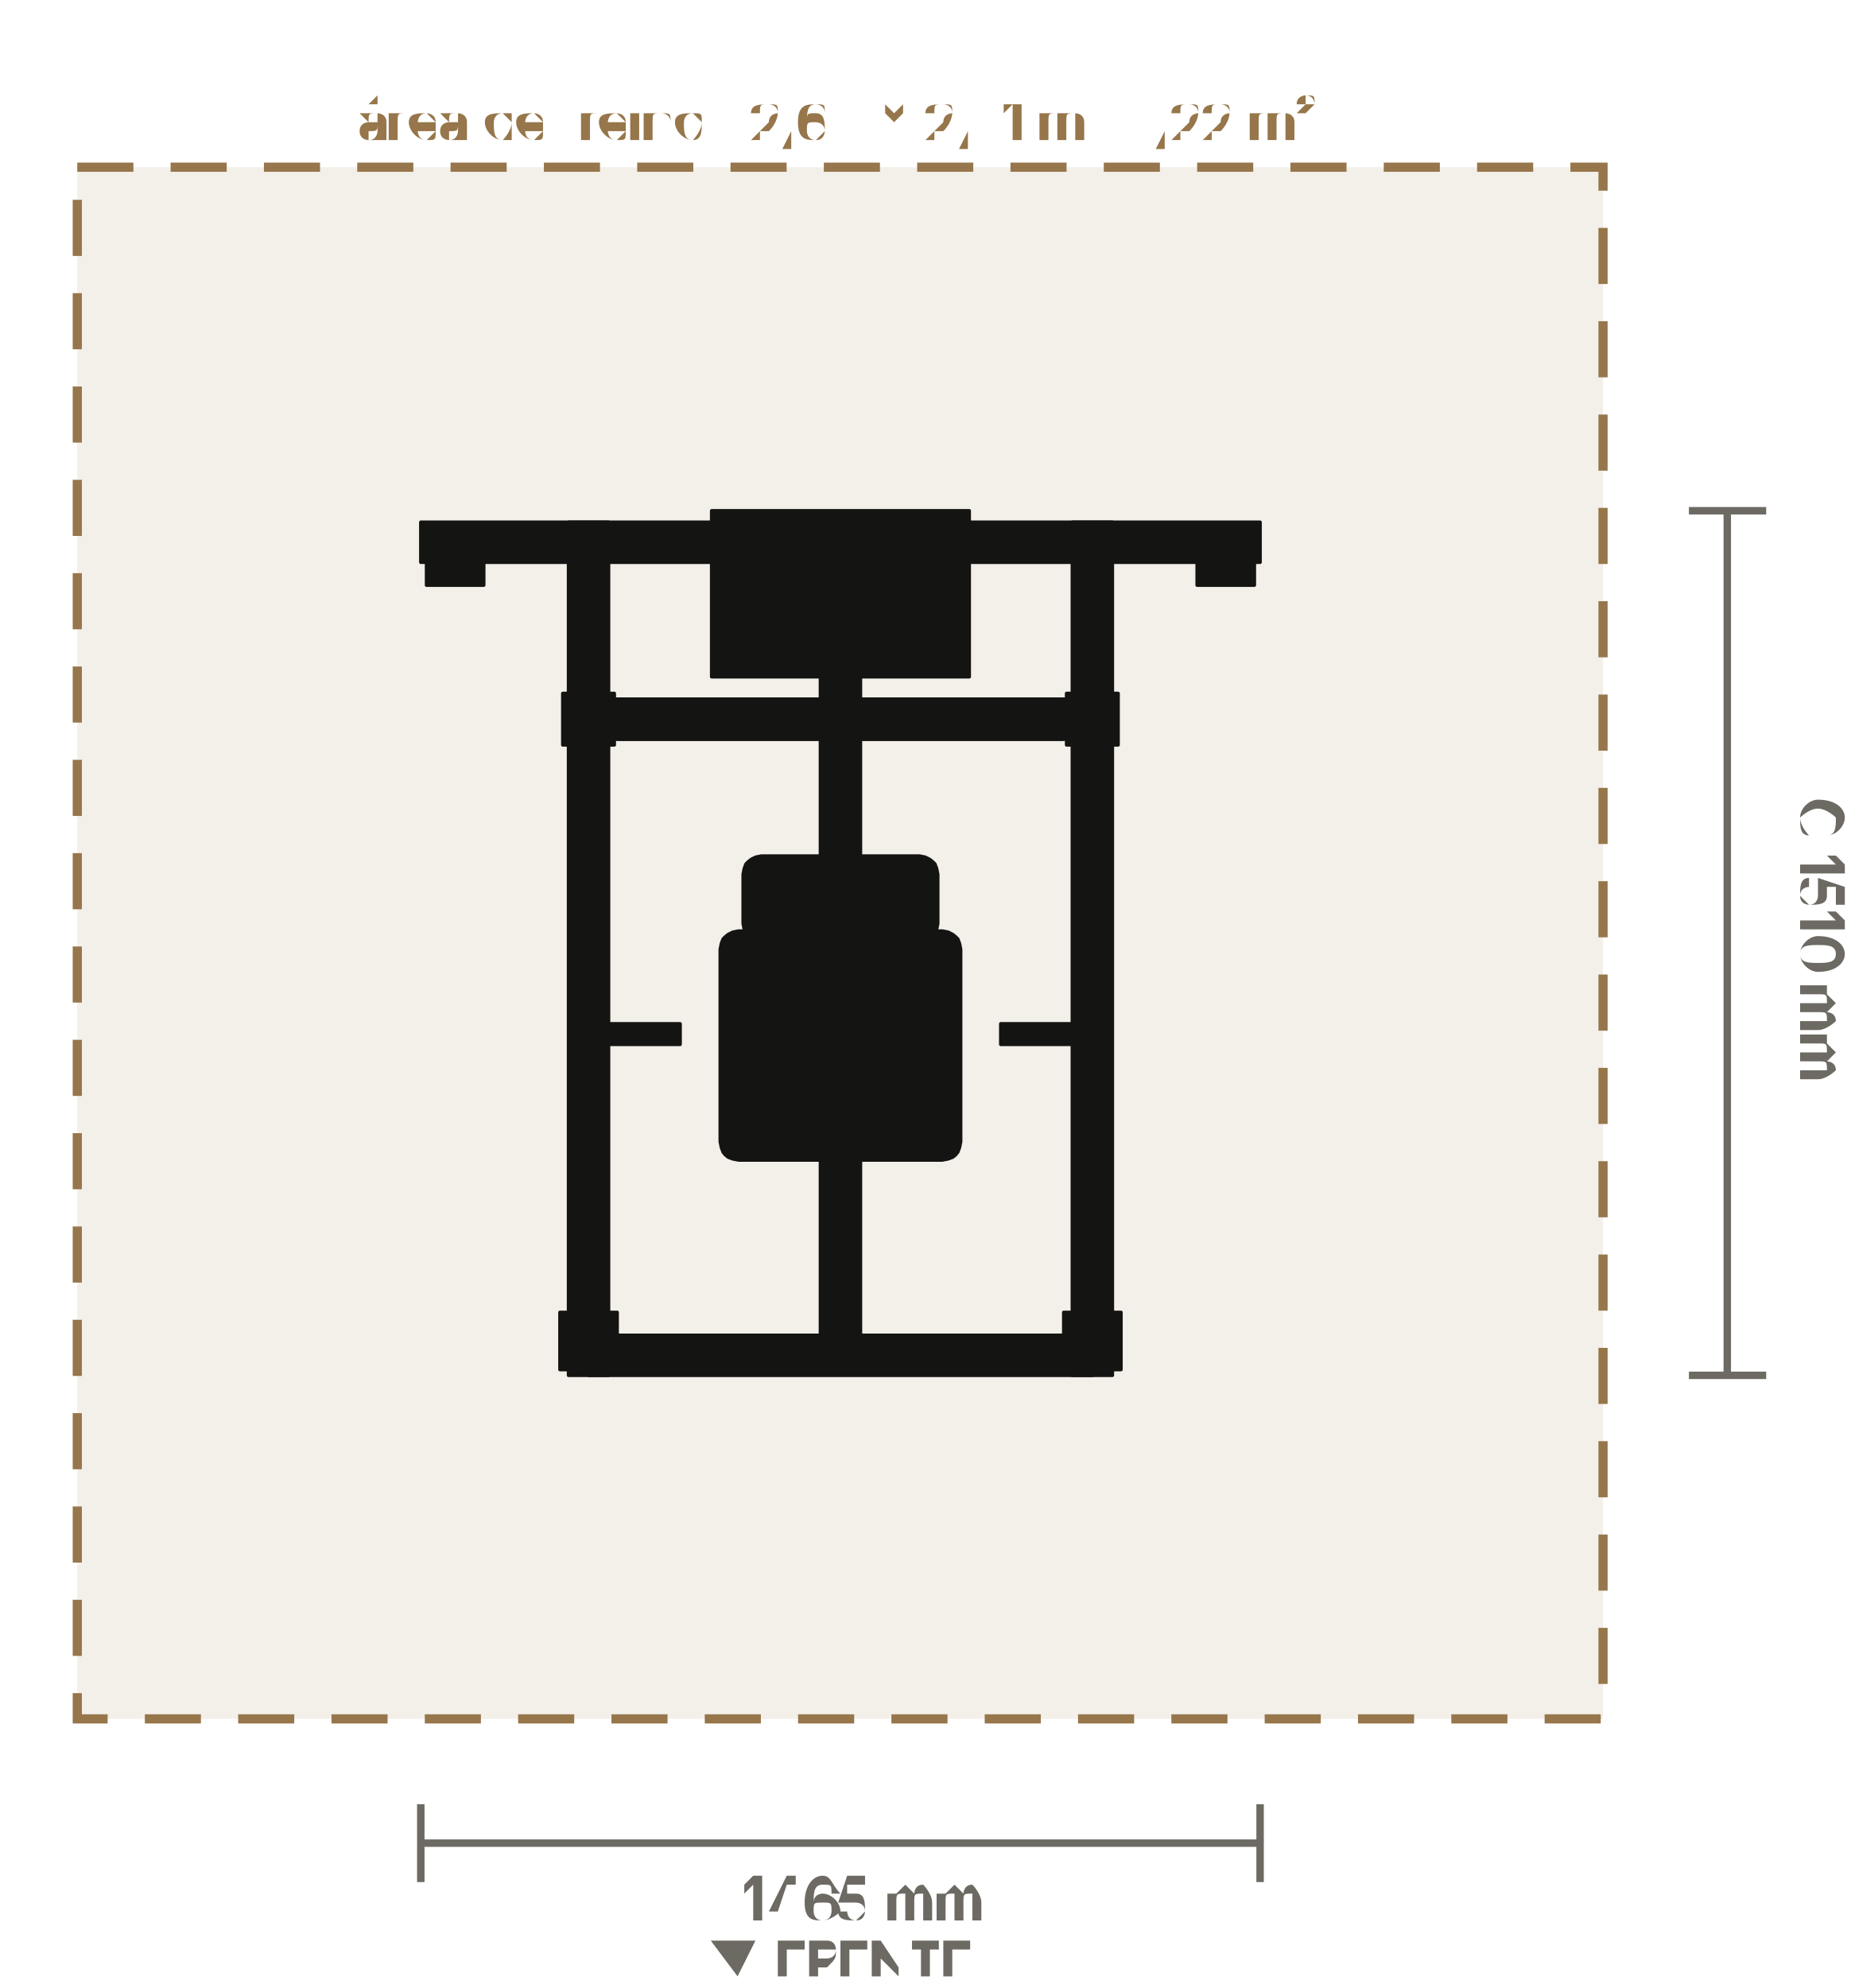
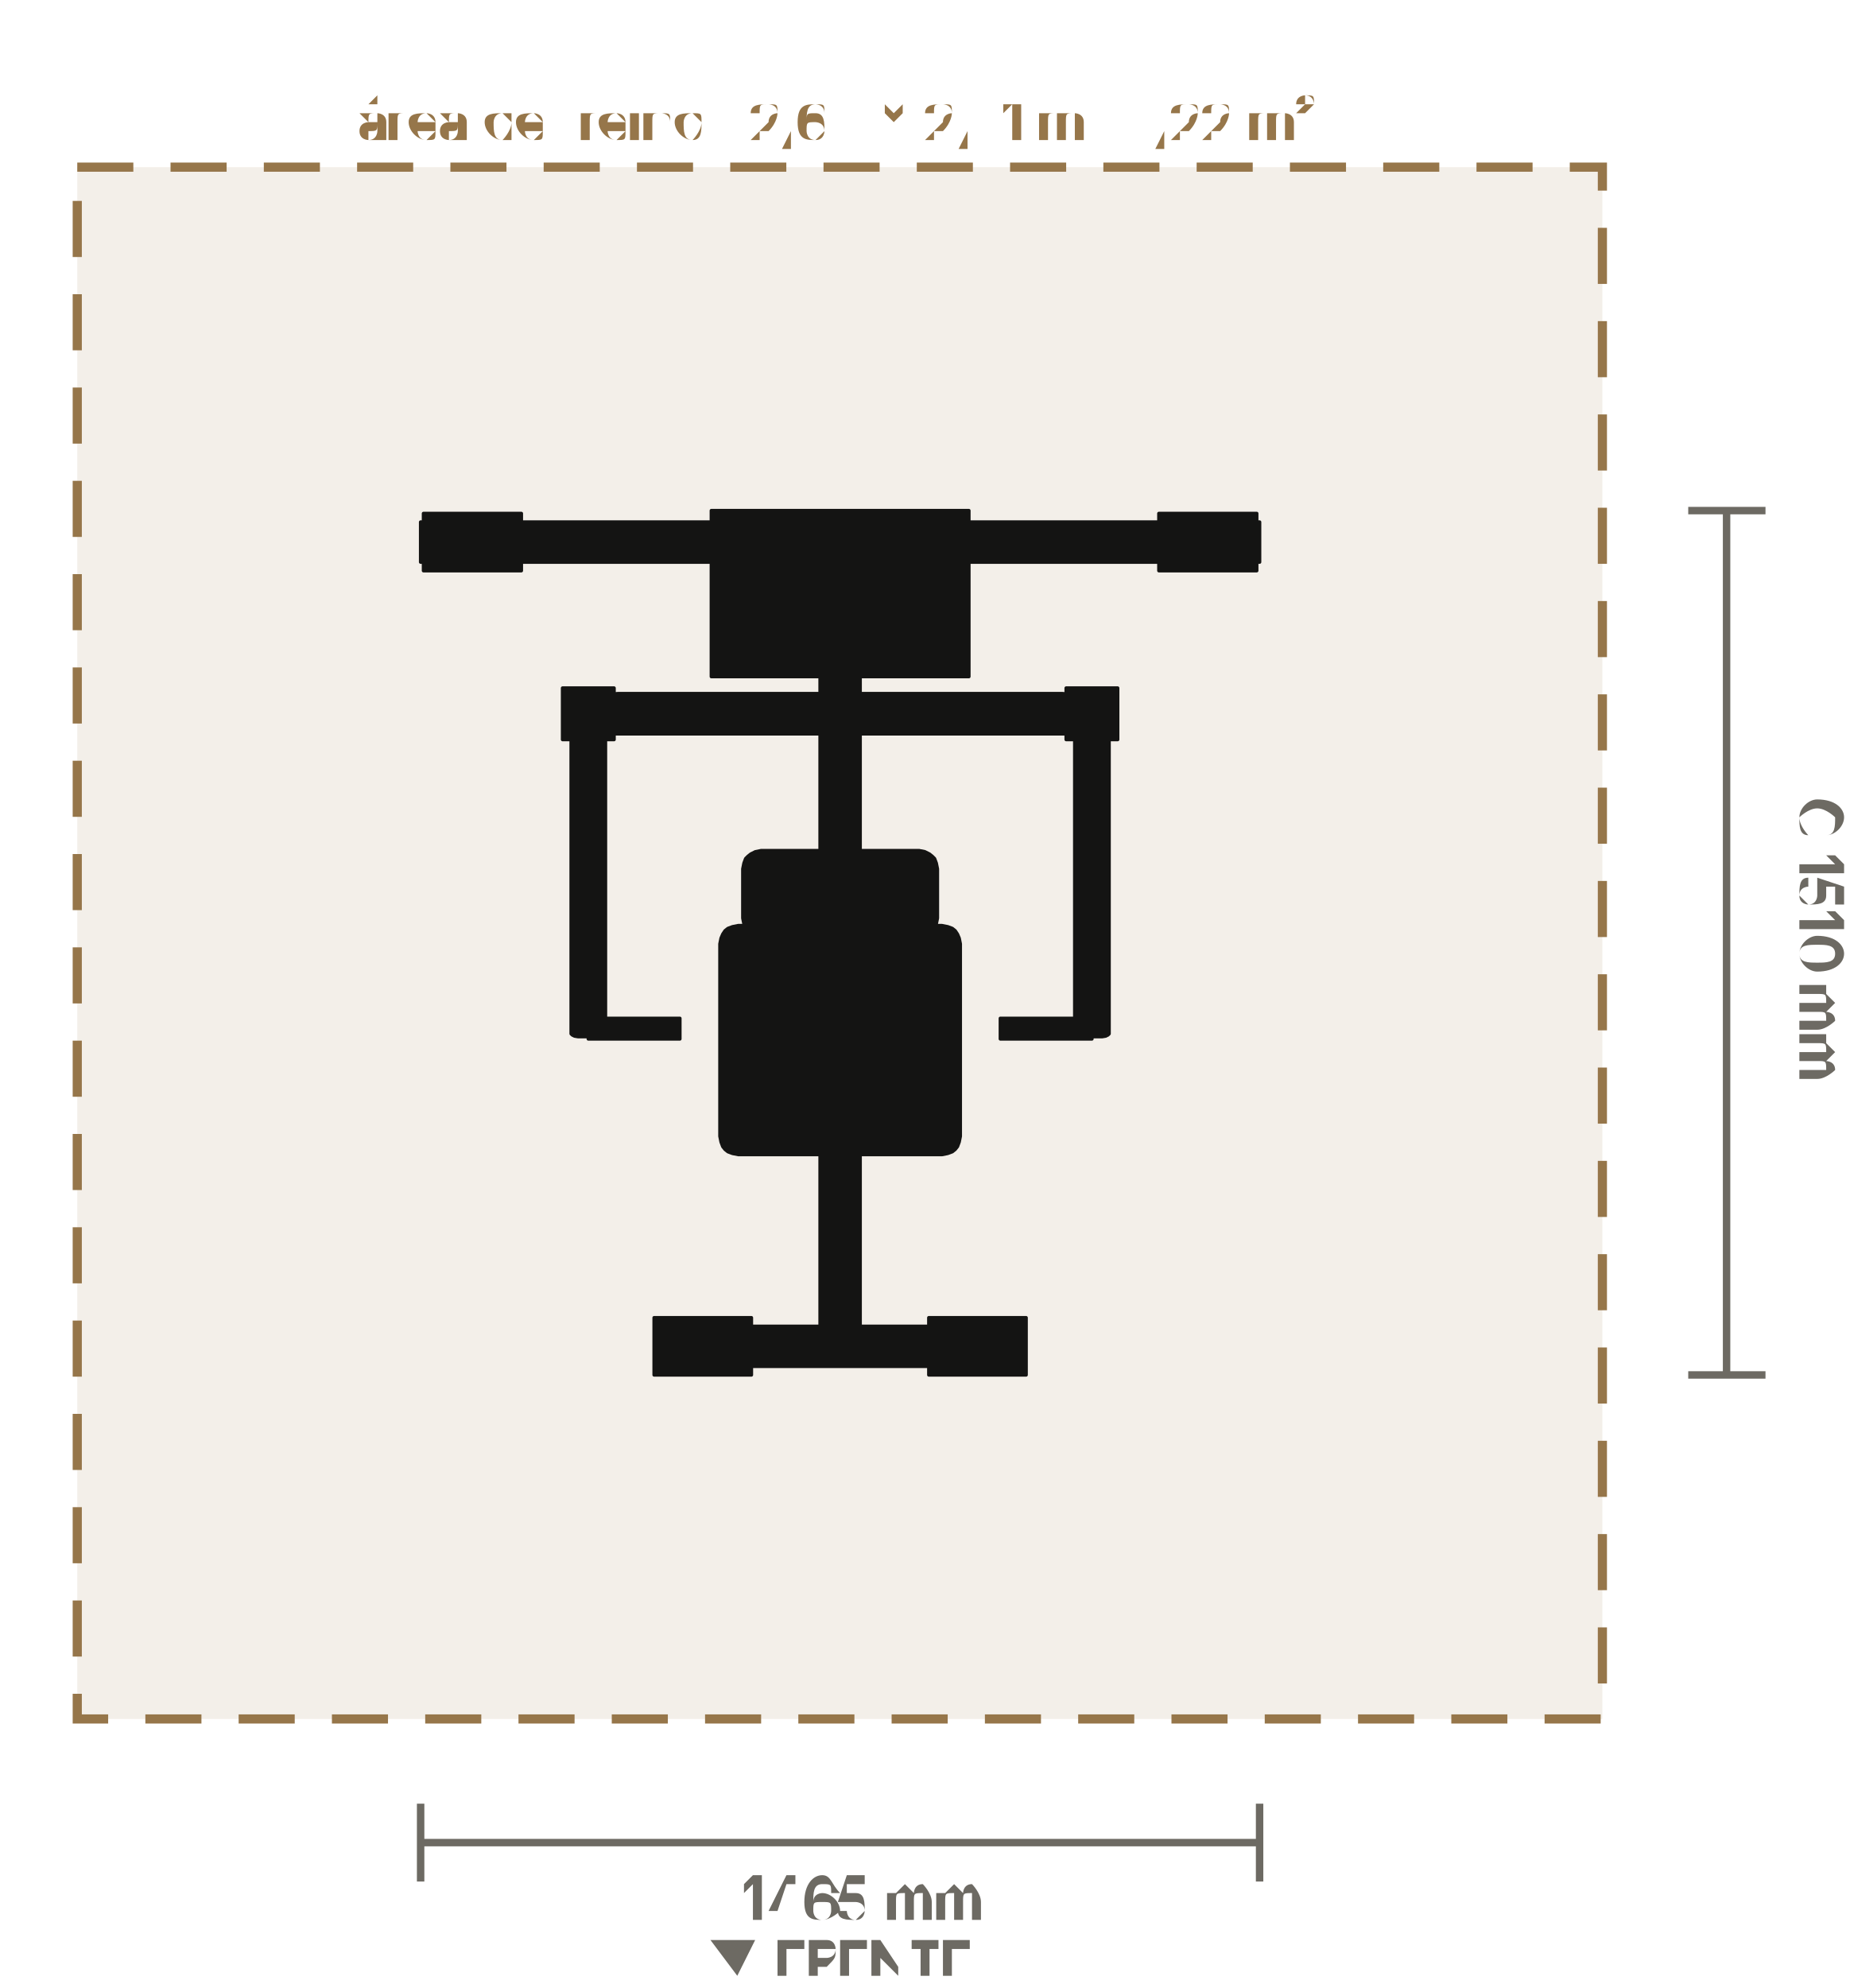
- <svg xmlns="http://www.w3.org/2000/svg" viewBox="-1.468 -1.647 3.232 3.472" role="img" aria-label="Planta do Desenvolvimento de Ombros Máquina (LD-B006): 1465 × 1510 mm, com 60 cm de área de treino em volta" data-equipment="LD-B006" data-unit="m">
-   <rect class="eq-zone" x="-1.333" y="-1.355" width="2.665" height="2.71" style="fill:#96764a;fill-opacity:.12;stroke:#96764a;stroke-width:0.016;stroke-dasharray:0.098 0.065" />
+ <svg xmlns="http://www.w3.org/2000/svg" viewBox="-1.468 -1.647 3.232 3.473" role="img" aria-label="Planta do Desenvolvimento de Ombros Máquina (LD-B006): 1465 × 1511 mm, com 60 cm de área de treino em volta" data-equipment="LD-B006" data-unit="m">
+   <rect class="eq-zone" x="-1.333" y="-1.355" width="2.665" height="2.711" style="fill:#96764a;fill-opacity:.12;stroke:#96764a;stroke-width:0.016;stroke-dasharray:0.098 0.065" />
  <text class="eq-zone-label" x="0" y="-1.404" style="font-family:Barlow,Inter,Arial,sans-serif;font-size:0.093px;fill:#96764a;text-anchor:middle">área de treino · 2,67 × 2,71 m · 7,22 m²</text>
  <g class="eq-parts">
-     <polygon class="eq-part" points="-0.475,-0.735 -0.405,-0.735 -0.405,0.755 -0.475,0.755" style="fill:#141413;stroke:#141413;stroke-width:0.006;stroke-linejoin:round" />
-     <polygon class="eq-part" points="-0.723,-0.725 -0.623,-0.725 -0.623,-0.625 -0.723,-0.625" style="fill:#141413;stroke:#141413;stroke-width:0.006;stroke-linejoin:round" />
-     <polygon class="eq-part" points="-0.49,0.645 -0.39,0.645 -0.39,0.745 -0.49,0.745" style="fill:#141413;stroke:#141413;stroke-width:0.006;stroke-linejoin:round" />
-     <polygon class="eq-part" points="0.405,-0.735 0.475,-0.735 0.475,0.755 0.405,0.755" style="fill:#141413;stroke:#141413;stroke-width:0.006;stroke-linejoin:round" />
-     <polygon class="eq-part" points="0.623,-0.725 0.723,-0.725 0.723,-0.625 0.623,-0.625" style="fill:#141413;stroke:#141413;stroke-width:0.006;stroke-linejoin:round" />
-     <polygon class="eq-part" points="0.39,0.645 0.49,0.645 0.49,0.745 0.39,0.745" style="fill:#141413;stroke:#141413;stroke-width:0.006;stroke-linejoin:round" />
    <polygon class="eq-part" points="-0.733,-0.735 0.733,-0.735 0.733,-0.665 -0.733,-0.665" style="fill:#141413;stroke:#141413;stroke-width:0.006;stroke-linejoin:round" />
-     <polygon class="eq-part" points="-0.44,0.685 0.44,0.685 0.44,0.755 -0.44,0.755" style="fill:#141413;stroke:#141413;stroke-width:0.006;stroke-linejoin:round" />
-     <polygon class="eq-part" points="-0.035,-0.7 0.035,-0.7 0.035,0.72 -0.035,0.72" style="fill:#141413;stroke:#141413;stroke-width:0.006;stroke-linejoin:round" />
+     <polygon class="eq-part" points="-0.035,-0.7 0.035,-0.7 0.035,0.705 -0.035,0.705" style="fill:#141413;stroke:#141413;stroke-width:0.006;stroke-linejoin:round" />
+     <polygon class="eq-part" points="-0.3,0.67 0.3,0.67 0.3,0.74 -0.3,0.74" style="fill:#141413;stroke:#141413;stroke-width:0.006;stroke-linejoin:round" />
+     <polygon class="eq-part" points="-0.728,-0.75 -0.557,-0.75 -0.557,-0.65 -0.728,-0.65" style="fill:#141413;stroke:#141413;stroke-width:0.006;stroke-linejoin:round" />
+     <polygon class="eq-part" points="-0.325,0.655 -0.155,0.655 -0.155,0.755 -0.325,0.755" style="fill:#141413;stroke:#141413;stroke-width:0.006;stroke-linejoin:round" />
+     <polygon class="eq-part" points="0.557,-0.75 0.728,-0.75 0.728,-0.65 0.557,-0.65" style="fill:#141413;stroke:#141413;stroke-width:0.006;stroke-linejoin:round" />
+     <polygon class="eq-part" points="0.155,0.655 0.325,0.655 0.325,0.755 0.155,0.755" style="fill:#141413;stroke:#141413;stroke-width:0.006;stroke-linejoin:round" />
    <polygon class="eq-part" points="-0.2,-0.73 -0.17,-0.73 -0.17,-0.49 -0.2,-0.49" style="fill:#141413;stroke:#141413;stroke-width:0.006;stroke-linejoin:round" />
    <polygon class="eq-part" points="0.17,-0.73 0.2,-0.73 0.2,-0.49 0.17,-0.49" style="fill:#141413;stroke:#141413;stroke-width:0.006;stroke-linejoin:round" />
    <polygon class="eq-part" points="-0.2,-0.73 0.2,-0.73 0.2,-0.49 -0.2,-0.49" style="fill:#141413;stroke:#141413;stroke-width:0.006;stroke-linejoin:round" />
    <polygon class="eq-part" points="-0.2,-0.73 0.2,-0.73 0.2,-0.49 -0.2,-0.49" style="fill:#141413;stroke:#141413;stroke-width:0.006;stroke-linejoin:round" />
    <polygon class="eq-part" points="-0.225,-0.755 0.225,-0.755 0.225,-0.465 -0.225,-0.465" style="fill:#141413;stroke:#141413;stroke-width:0.006;stroke-linejoin:round" />
    <polygon class="eq-part" points="-0.08,-0.49 0.08,-0.49 0.08,-0.486 -0.08,-0.486" style="fill:#141413;stroke:#141413;stroke-width:0.006;stroke-linejoin:round" />
-     <polygon class="eq-part" points="-0.09,-0.61 -0.09,-0.613 -0.089,-0.615 -0.087,-0.617 -0.085,-0.619 -0.083,-0.62 -0.08,-0.62 -0.077,-0.62 -0.075,-0.619 -0.073,-0.617 -0.071,-0.615 -0.07,-0.613 -0.07,-0.61 -0.07,-0.608 -0.071,-0.605 -0.073,-0.603 -0.075,-0.602 -0.077,-0.601 -0.08,-0.6 -0.083,-0.601 -0.085,-0.602 -0.087,-0.603 -0.089,-0.605 -0.09,-0.608" style="fill:#141413;stroke:#141413;stroke-width:0.006;stroke-linejoin:round" />
-     <polygon class="eq-part" points="0.07,-0.61 0.07,-0.613 0.071,-0.615 0.073,-0.617 0.075,-0.619 0.077,-0.62 0.08,-0.62 0.083,-0.62 0.085,-0.619 0.087,-0.617 0.089,-0.615 0.09,-0.613 0.09,-0.61 0.09,-0.608 0.089,-0.605 0.087,-0.603 0.085,-0.602 0.083,-0.601 0.08,-0.6 0.077,-0.601 0.075,-0.602 0.073,-0.603 0.071,-0.605 0.07,-0.608" style="fill:#141413;stroke:#141413;stroke-width:0.006;stroke-linejoin:round" />
+     <polygon class="eq-part" points="-0.09,-0.61 -0.09,-0.613 -0.089,-0.615 -0.087,-0.618 -0.085,-0.619 -0.083,-0.62 -0.08,-0.62 -0.077,-0.62 -0.075,-0.619 -0.073,-0.618 -0.071,-0.615 -0.07,-0.613 -0.07,-0.61 -0.07,-0.608 -0.071,-0.605 -0.073,-0.603 -0.075,-0.602 -0.077,-0.601 -0.08,-0.6 -0.083,-0.601 -0.085,-0.602 -0.087,-0.603 -0.089,-0.605 -0.09,-0.608" style="fill:#141413;stroke:#141413;stroke-width:0.006;stroke-linejoin:round" />
+     <polygon class="eq-part" points="0.07,-0.61 0.07,-0.613 0.071,-0.615 0.073,-0.618 0.075,-0.619 0.077,-0.62 0.08,-0.62 0.083,-0.62 0.085,-0.619 0.087,-0.618 0.089,-0.615 0.09,-0.613 0.09,-0.61 0.09,-0.608 0.089,-0.605 0.087,-0.603 0.085,-0.602 0.083,-0.601 0.08,-0.6 0.077,-0.601 0.075,-0.602 0.073,-0.603 0.071,-0.605 0.07,-0.608" style="fill:#141413;stroke:#141413;stroke-width:0.006;stroke-linejoin:round" />
    <polygon class="eq-part" points="-0.13,-0.69 0.13,-0.69 0.13,-0.53 -0.13,-0.53" style="fill:#141413;stroke:#141413;stroke-width:0.006;stroke-linejoin:round" />
    <polygon class="eq-part" points="-0.13,-0.69 0.13,-0.69 0.13,-0.53 -0.13,-0.53" style="fill:#141413;stroke:#141413;stroke-width:0.006;stroke-linejoin:round" />
-     <polygon class="eq-part" points="-0.004,-0.61 -0.004,-0.611 -0.004,-0.612 -0.003,-0.613 -0.002,-0.614 -0.001,-0.614 0,-0.614 0.001,-0.614 0.002,-0.614 0.003,-0.613 0.004,-0.612 0.004,-0.611 0.004,-0.61 0.004,-0.609 0.004,-0.608 0.003,-0.607 0.002,-0.607 0.001,-0.606 0,-0.606 -0.001,-0.606 -0.002,-0.607 -0.003,-0.607 -0.004,-0.608 -0.004,-0.609" style="fill:#141413;stroke:#141413;stroke-width:0.006;stroke-linejoin:round" />
+     <polygon class="eq-part" points="-0.004,-0.61 -0.004,-0.611 -0.004,-0.612 -0.003,-0.613 -0.002,-0.614 -0.001,-0.614 0,-0.614 0.001,-0.614 0.002,-0.614 0.003,-0.613 0.004,-0.612 0.004,-0.611 0.004,-0.61 0.004,-0.609 0.004,-0.608 0.003,-0.608 0.002,-0.607 0.001,-0.607 0,-0.606 -0.001,-0.607 -0.002,-0.607 -0.003,-0.608 -0.004,-0.608 -0.004,-0.609" style="fill:#141413;stroke:#141413;stroke-width:0.006;stroke-linejoin:round" />
    <polygon class="eq-part" points="-0.12,-0.675 0.12,-0.675 0.12,-0.545 -0.12,-0.545" style="fill:#141413;stroke:#141413;stroke-width:0.006;stroke-linejoin:round" />
    <polygon class="eq-part" points="-0.12,-0.675 0.12,-0.675 0.12,-0.545 -0.12,-0.545" style="fill:#141413;stroke:#141413;stroke-width:0.006;stroke-linejoin:round" />
    <polygon class="eq-part" points="-0.12,-0.675 0.12,-0.675 0.12,-0.545 -0.12,-0.545" style="fill:#141413;stroke:#141413;stroke-width:0.006;stroke-linejoin:round" />
    <polygon class="eq-part" points="-0.12,-0.675 0.12,-0.675 0.12,-0.545 -0.12,-0.545" style="fill:#141413;stroke:#141413;stroke-width:0.006;stroke-linejoin:round" />
    <polygon class="eq-part" points="-0.12,-0.675 0.12,-0.675 0.12,-0.545 -0.12,-0.545" style="fill:#141413;stroke:#141413;stroke-width:0.006;stroke-linejoin:round" />
    <polygon class="eq-part" points="-0.12,-0.675 0.12,-0.675 0.12,-0.545 -0.12,-0.545" style="fill:#141413;stroke:#141413;stroke-width:0.006;stroke-linejoin:round" />
    <polygon class="eq-part" points="-0.12,-0.675 0.12,-0.675 0.12,-0.545 -0.12,-0.545" style="fill:#141413;stroke:#141413;stroke-width:0.006;stroke-linejoin:round" />
    <polygon class="eq-part" points="-0.12,-0.675 0.12,-0.675 0.12,-0.545 -0.12,-0.545" style="fill:#141413;stroke:#141413;stroke-width:0.006;stroke-linejoin:round" />
    <polygon class="eq-part" points="-0.12,-0.675 0.12,-0.675 0.12,-0.545 -0.12,-0.545" style="fill:#141413;stroke:#141413;stroke-width:0.006;stroke-linejoin:round" />
    <polygon class="eq-part" points="-0.12,-0.675 0.12,-0.675 0.12,-0.545 -0.12,-0.545" style="fill:#141413;stroke:#141413;stroke-width:0.006;stroke-linejoin:round" />
    <polygon class="eq-part" points="-0.12,-0.675 0.12,-0.675 0.12,-0.545 -0.12,-0.545" style="fill:#141413;stroke:#141413;stroke-width:0.006;stroke-linejoin:round" />
-     <polygon class="eq-part" points="-0.006,-0.61 -0.006,-0.612 -0.005,-0.613 -0.004,-0.614 -0.003,-0.615 -0.002,-0.616 0,-0.616 0.002,-0.616 0.003,-0.615 0.004,-0.614 0.005,-0.613 0.006,-0.612 0.006,-0.61 0.006,-0.609 0.005,-0.607 0.004,-0.606 0.003,-0.605 0.002,-0.604 0,-0.604 -0.002,-0.604 -0.003,-0.605 -0.004,-0.606 -0.005,-0.607 -0.006,-0.609" style="fill:#141413;stroke:#141413;stroke-width:0.006;stroke-linejoin:round" />
+     <polygon class="eq-part" points="-0.006,-0.61 -0.006,-0.612 -0.005,-0.613 -0.004,-0.615 -0.003,-0.616 -0.002,-0.616 0,-0.616 0.002,-0.616 0.003,-0.616 0.004,-0.615 0.005,-0.613 0.006,-0.612 0.006,-0.61 0.006,-0.609 0.005,-0.607 0.004,-0.606 0.003,-0.605 0.002,-0.605 0,-0.604 -0.002,-0.605 -0.003,-0.605 -0.004,-0.606 -0.005,-0.607 -0.006,-0.609" style="fill:#141413;stroke:#141413;stroke-width:0.006;stroke-linejoin:round" />
    <polygon class="eq-part" points="-0.006,-0.565 0.006,-0.565 0.006,-0.495 -0.006,-0.495" style="fill:#141413;stroke:#141413;stroke-width:0.006;stroke-linejoin:round" />
    <polygon class="eq-part" points="-0.17,-0.73 0.17,-0.73 0.17,-0.718 -0.17,-0.718" style="fill:#141413;stroke:#141413;stroke-width:0.006;stroke-linejoin:round" />
-     <polygon class="eq-part" points="-0.035,0.156 -0.035,0.153 -0.033,0.15 -0.032,0.147 -0.029,0.146 -0.026,0.144 -0.023,0.144 0.023,0.144 0.026,0.144 0.029,0.146 0.032,0.147 0.033,0.15 0.035,0.153 0.035,0.156 0.035,0.202 0.035,0.205 0.033,0.208 0.032,0.21 0.029,0.212 0.026,0.214 0.023,0.214 -0.023,0.214 -0.026,0.214 -0.029,0.212 -0.032,0.21 -0.033,0.208 -0.035,0.205 -0.035,0.202" style="fill:#141413;stroke:#141413;stroke-width:0.006;stroke-linejoin:round" />
-     <polygon class="eq-part" points="0.035,0.157 0.047,0.157 0.047,0.202 0.035,0.202" style="fill:#141413;stroke:#141413;stroke-width:0.006;stroke-linejoin:round" />
-     <polygon class="eq-part" points="0.033,0.179 0.033,0.177 0.033,0.175 0.033,0.174 0.034,0.173 0.034,0.172 0.035,0.172 0.115,0.172 0.116,0.172 0.116,0.173 0.117,0.174 0.117,0.175 0.117,0.177 0.117,0.179 0.117,0.181 0.117,0.182 0.117,0.184 0.116,0.185 0.116,0.186 0.115,0.186 0.035,0.186 0.034,0.186 0.034,0.185 0.033,0.184 0.033,0.182 0.033,0.181" style="fill:#141413;stroke:#141413;stroke-width:0.006;stroke-linejoin:round" />
-     <polygon class="eq-part" points="-0.21,0.011 -0.208,0.001 -0.205,-0.007 -0.201,-0.011 -0.196,-0.015 -0.188,-0.019 -0.178,-0.021 0.178,-0.021 0.188,-0.019 0.196,-0.015 0.201,-0.011 0.205,-0.007 0.208,0.001 0.21,0.011 0.21,0.347 0.208,0.357 0.205,0.365 0.201,0.37 0.196,0.374 0.188,0.377 0.178,0.379 -0.178,0.379 -0.188,0.377 -0.196,0.374 -0.201,0.37 -0.205,0.365 -0.208,0.357 -0.21,0.347" style="fill:#141413;stroke:#141413;stroke-width:0.006;stroke-linejoin:round" />
-     <polygon class="eq-part" points="-0.17,-0.12 -0.168,-0.13 -0.165,-0.138 -0.161,-0.142 -0.156,-0.146 -0.148,-0.15 -0.138,-0.152 0.138,-0.152 0.148,-0.15 0.156,-0.146 0.161,-0.142 0.165,-0.138 0.168,-0.13 0.17,-0.12 0.17,-0.034 0.168,-0.024 0.165,-0.016 0.161,-0.011 0.156,-0.007 0.148,-0.004 0.138,-0.002 -0.138,-0.002 -0.148,-0.004 -0.156,-0.007 -0.161,-0.011 -0.165,-0.016 -0.168,-0.024 -0.17,-0.034" style="fill:#141413;stroke:#141413;stroke-width:0.006;stroke-linejoin:round" />
-     <polygon class="eq-part" points="-0.03,-0.177 -0.028,-0.183 -0.024,-0.187 -0.018,-0.189 0.018,-0.189 0.024,-0.187 0.028,-0.183 0.03,-0.177 0.03,-0.083 0.028,-0.077 0.024,-0.073 0.018,-0.071 -0.018,-0.071 -0.024,-0.073 -0.028,-0.077 -0.03,-0.083" style="fill:#141413;stroke:#141413;stroke-width:0.006;stroke-linejoin:round" />
-     <polygon class="eq-part" points="0.395,-0.436 0.485,-0.436 0.485,-0.346 0.395,-0.346" style="fill:#141413;stroke:#141413;stroke-width:0.006;stroke-linejoin:round" />
-     <polygon class="eq-part" points="0.41,-0.392 0.412,-0.392 0.416,-0.393 0.422,-0.393 0.458,-0.393 0.464,-0.393 0.468,-0.392 0.47,-0.392 0.47,0.168 0.468,0.17 0.464,0.172 0.458,0.173 0.422,0.173 0.416,0.172 0.412,0.17 0.41,0.168" style="fill:#141413;stroke:#141413;stroke-width:0.006;stroke-linejoin:round" />
-     <polygon class="eq-part" points="0.28,0.141 0.44,0.141 0.44,0.177 0.28,0.177" style="fill:#141413;stroke:#141413;stroke-width:0.006;stroke-linejoin:round" />
-     <polygon class="eq-part" points="-0.485,-0.436 -0.395,-0.436 -0.395,-0.346 -0.485,-0.346" style="fill:#141413;stroke:#141413;stroke-width:0.006;stroke-linejoin:round" />
-     <polygon class="eq-part" points="-0.47,-0.392 -0.468,-0.392 -0.464,-0.393 -0.458,-0.393 -0.422,-0.393 -0.416,-0.393 -0.412,-0.392 -0.41,-0.392 -0.41,0.168 -0.412,0.17 -0.416,0.172 -0.422,0.173 -0.458,0.173 -0.464,0.172 -0.468,0.17 -0.47,0.168" style="fill:#141413;stroke:#141413;stroke-width:0.006;stroke-linejoin:round" />
-     <polygon class="eq-part" points="-0.44,0.141 -0.28,0.141 -0.28,0.177 -0.44,0.177" style="fill:#141413;stroke:#141413;stroke-width:0.006;stroke-linejoin:round" />
-     <polygon class="eq-part" points="-0.4,-0.414 -0.398,-0.42 -0.394,-0.424 -0.388,-0.426 0.388,-0.426 0.394,-0.424 0.398,-0.42 0.4,-0.414 0.4,-0.368 0.398,-0.362 0.394,-0.358 0.388,-0.356 -0.388,-0.356 -0.394,-0.358 -0.398,-0.362 -0.4,-0.368" style="fill:#141413;stroke:#141413;stroke-width:0.006;stroke-linejoin:round" />
-     <polygon class="eq-part" points="-0.03,-0.61 0.03,-0.61 0.03,-0.391 -0.03,-0.391" style="fill:#141413;stroke:#141413;stroke-width:0.006;stroke-linejoin:round" />
-     <polygon class="eq-part" points="0.365,-0.413 0.41,-0.413 0.41,-0.368 0.365,-0.368" style="fill:#141413;stroke:#141413;stroke-width:0.006;stroke-linejoin:round" />
-     <polygon class="eq-part" points="-0.41,-0.413 -0.365,-0.413 -0.365,-0.368 -0.41,-0.368" style="fill:#141413;stroke:#141413;stroke-width:0.006;stroke-linejoin:round" />
-     <polygon class="eq-part" points="-0.44,-0.426 0.44,-0.426 0.44,-0.356 -0.44,-0.356" style="fill:#141413;stroke:#141413;stroke-width:0.006;stroke-linejoin:round" />
+     <polygon class="eq-part" points="-0.035,0.147 -0.035,0.144 -0.033,0.141 -0.032,0.139 -0.029,0.137 -0.026,0.136 -0.023,0.135 0.023,0.135 0.026,0.136 0.029,0.137 0.032,0.139 0.033,0.141 0.035,0.144 0.035,0.147 0.035,0.193 0.035,0.196 0.033,0.199 0.032,0.202 0.029,0.203 0.026,0.205 0.023,0.205 -0.023,0.205 -0.026,0.205 -0.029,0.203 -0.032,0.202 -0.033,0.199 -0.035,0.196 -0.035,0.193" style="fill:#141413;stroke:#141413;stroke-width:0.006;stroke-linejoin:round" />
+     <polygon class="eq-part" points="0.035,0.148 0.047,0.148 0.047,0.193 0.035,0.193" style="fill:#141413;stroke:#141413;stroke-width:0.006;stroke-linejoin:round" />
+     <polygon class="eq-part" points="0.033,0.17 0.033,0.168 0.033,0.167 0.033,0.165 0.034,0.164 0.034,0.163 0.035,0.163 0.115,0.163 0.116,0.163 0.116,0.164 0.117,0.165 0.117,0.167 0.117,0.168 0.117,0.17 0.117,0.172 0.117,0.174 0.117,0.175 0.116,0.176 0.116,0.177 0.115,0.177 0.035,0.177 0.034,0.177 0.034,0.176 0.033,0.175 0.033,0.174 0.033,0.172" style="fill:#141413;stroke:#141413;stroke-width:0.006;stroke-linejoin:round" />
+     <polygon class="eq-part" points="-0.21,0.002 -0.208,-0.008 -0.205,-0.015 -0.201,-0.021 -0.196,-0.025 -0.188,-0.028 -0.178,-0.03 0.178,-0.03 0.188,-0.028 0.196,-0.025 0.201,-0.021 0.205,-0.015 0.208,-0.008 0.21,0.002 0.21,0.338 0.208,0.348 0.205,0.356 0.201,0.361 0.196,0.365 0.188,0.368 0.178,0.37 -0.178,0.37 -0.188,0.368 -0.196,0.365 -0.201,0.361 -0.205,0.356 -0.208,0.348 -0.21,0.338" style="fill:#141413;stroke:#141413;stroke-width:0.006;stroke-linejoin:round" />
+     <polygon class="eq-part" points="-0.17,-0.129 -0.168,-0.139 -0.165,-0.147 -0.161,-0.151 -0.156,-0.155 -0.148,-0.159 -0.138,-0.161 0.138,-0.161 0.148,-0.159 0.156,-0.155 0.161,-0.151 0.165,-0.147 0.168,-0.139 0.17,-0.129 0.17,-0.043 0.168,-0.033 0.165,-0.025 0.161,-0.02 0.156,-0.016 0.148,-0.013 0.138,-0.011 -0.138,-0.011 -0.148,-0.013 -0.156,-0.016 -0.161,-0.02 -0.165,-0.025 -0.168,-0.033 -0.17,-0.043" style="fill:#141413;stroke:#141413;stroke-width:0.006;stroke-linejoin:round" />
+     <polygon class="eq-part" points="-0.03,-0.186 -0.028,-0.192 -0.024,-0.196 -0.018,-0.198 0.018,-0.198 0.024,-0.196 0.028,-0.192 0.03,-0.186 0.03,-0.092 0.028,-0.086 0.024,-0.082 0.018,-0.08 -0.018,-0.08 -0.024,-0.082 -0.028,-0.086 -0.03,-0.092" style="fill:#141413;stroke:#141413;stroke-width:0.006;stroke-linejoin:round" />
+     <polygon class="eq-part" points="0.395,-0.445 0.485,-0.445 0.485,-0.355 0.395,-0.355" style="fill:#141413;stroke:#141413;stroke-width:0.006;stroke-linejoin:round" />
+     <polygon class="eq-part" points="0.41,-0.401 0.412,-0.401 0.416,-0.402 0.422,-0.402 0.458,-0.402 0.464,-0.402 0.468,-0.401 0.47,-0.401 0.47,0.159 0.468,0.161 0.464,0.163 0.458,0.164 0.422,0.164 0.416,0.163 0.412,0.161 0.41,0.159" style="fill:#141413;stroke:#141413;stroke-width:0.006;stroke-linejoin:round" />
+     <polygon class="eq-part" points="0.28,0.132 0.44,0.132 0.44,0.168 0.28,0.168" style="fill:#141413;stroke:#141413;stroke-width:0.006;stroke-linejoin:round" />
+     <polygon class="eq-part" points="-0.485,-0.445 -0.395,-0.445 -0.395,-0.355 -0.485,-0.355" style="fill:#141413;stroke:#141413;stroke-width:0.006;stroke-linejoin:round" />
+     <polygon class="eq-part" points="-0.47,-0.401 -0.468,-0.401 -0.464,-0.402 -0.458,-0.402 -0.422,-0.402 -0.416,-0.402 -0.412,-0.401 -0.41,-0.401 -0.41,0.159 -0.412,0.161 -0.416,0.163 -0.422,0.164 -0.458,0.164 -0.464,0.163 -0.468,0.161 -0.47,0.159" style="fill:#141413;stroke:#141413;stroke-width:0.006;stroke-linejoin:round" />
+     <polygon class="eq-part" points="-0.44,0.132 -0.28,0.132 -0.28,0.168 -0.44,0.168" style="fill:#141413;stroke:#141413;stroke-width:0.006;stroke-linejoin:round" />
+     <polygon class="eq-part" points="-0.4,-0.423 -0.398,-0.429 -0.394,-0.433 -0.388,-0.435 0.388,-0.435 0.394,-0.433 0.398,-0.429 0.4,-0.423 0.4,-0.377 0.398,-0.371 0.394,-0.366 0.388,-0.365 -0.388,-0.365 -0.394,-0.366 -0.398,-0.371 -0.4,-0.377" style="fill:#141413;stroke:#141413;stroke-width:0.006;stroke-linejoin:round" />
+     <polygon class="eq-part" points="-0.03,-0.61 0.03,-0.61 0.03,-0.4 -0.03,-0.4" style="fill:#141413;stroke:#141413;stroke-width:0.006;stroke-linejoin:round" />
+     <polygon class="eq-part" points="0.365,-0.422 0.41,-0.422 0.41,-0.377 0.365,-0.377" style="fill:#141413;stroke:#141413;stroke-width:0.006;stroke-linejoin:round" />
+     <polygon class="eq-part" points="-0.41,-0.422 -0.365,-0.422 -0.365,-0.377 -0.41,-0.377" style="fill:#141413;stroke:#141413;stroke-width:0.006;stroke-linejoin:round" />
+     <polygon class="eq-part" points="-0.44,-0.435 0.44,-0.435 0.44,-0.365 -0.44,-0.365" style="fill:#141413;stroke:#141413;stroke-width:0.006;stroke-linejoin:round" />
  </g>
  <line class="eq-dim" x1="-0.733" y1="1.572" x2="0.733" y2="1.572" style="stroke:#6d6a63;stroke-width:0.013" />
  <line class="eq-dim" x1="-0.733" y1="1.504" x2="-0.733" y2="1.64" style="stroke:#6d6a63;stroke-width:0.013" />
  <line class="eq-dim" x1="0.733" y1="1.504" x2="0.733" y2="1.64" style="stroke:#6d6a63;stroke-width:0.013" />
-   <text class="eq-text" x="0" y="1.708" style="font-family:Barlow,Inter,Arial,sans-serif;font-size:0.098px;fill:#6d6a63;text-anchor:middle">L 1465 mm</text>
+   <text class="eq-text" x="0" y="1.709" style="font-family:Barlow,Inter,Arial,sans-serif;font-size:0.098px;fill:#6d6a63;text-anchor:middle">L 1465 mm</text>
  <line class="eq-dim" x1="1.549" y1="-0.755" x2="1.549" y2="0.755" style="stroke:#6d6a63;stroke-width:0.013" />
  <line class="eq-dim" x1="1.482" y1="-0.755" x2="1.617" y2="-0.755" style="stroke:#6d6a63;stroke-width:0.013" />
  <line class="eq-dim" x1="1.482" y1="0.755" x2="1.617" y2="0.755" style="stroke:#6d6a63;stroke-width:0.013" />
  <text class="eq-text" x="1.676" y="0" transform="rotate(90 1.6762 0)" style="font-family:Barlow,Inter,Arial,sans-serif;font-size:0.098px;fill:#6d6a63;text-anchor:middle">C 1510 mm</text>
  <text class="eq-text" x="0" y="1.806" style="font-family:Barlow,Inter,Arial,sans-serif;font-size:0.098px;fill:#6d6a63;text-anchor:middle;font-size:0.078px;letter-spacing:.1em">▼ FRENTE</text>
</svg>
